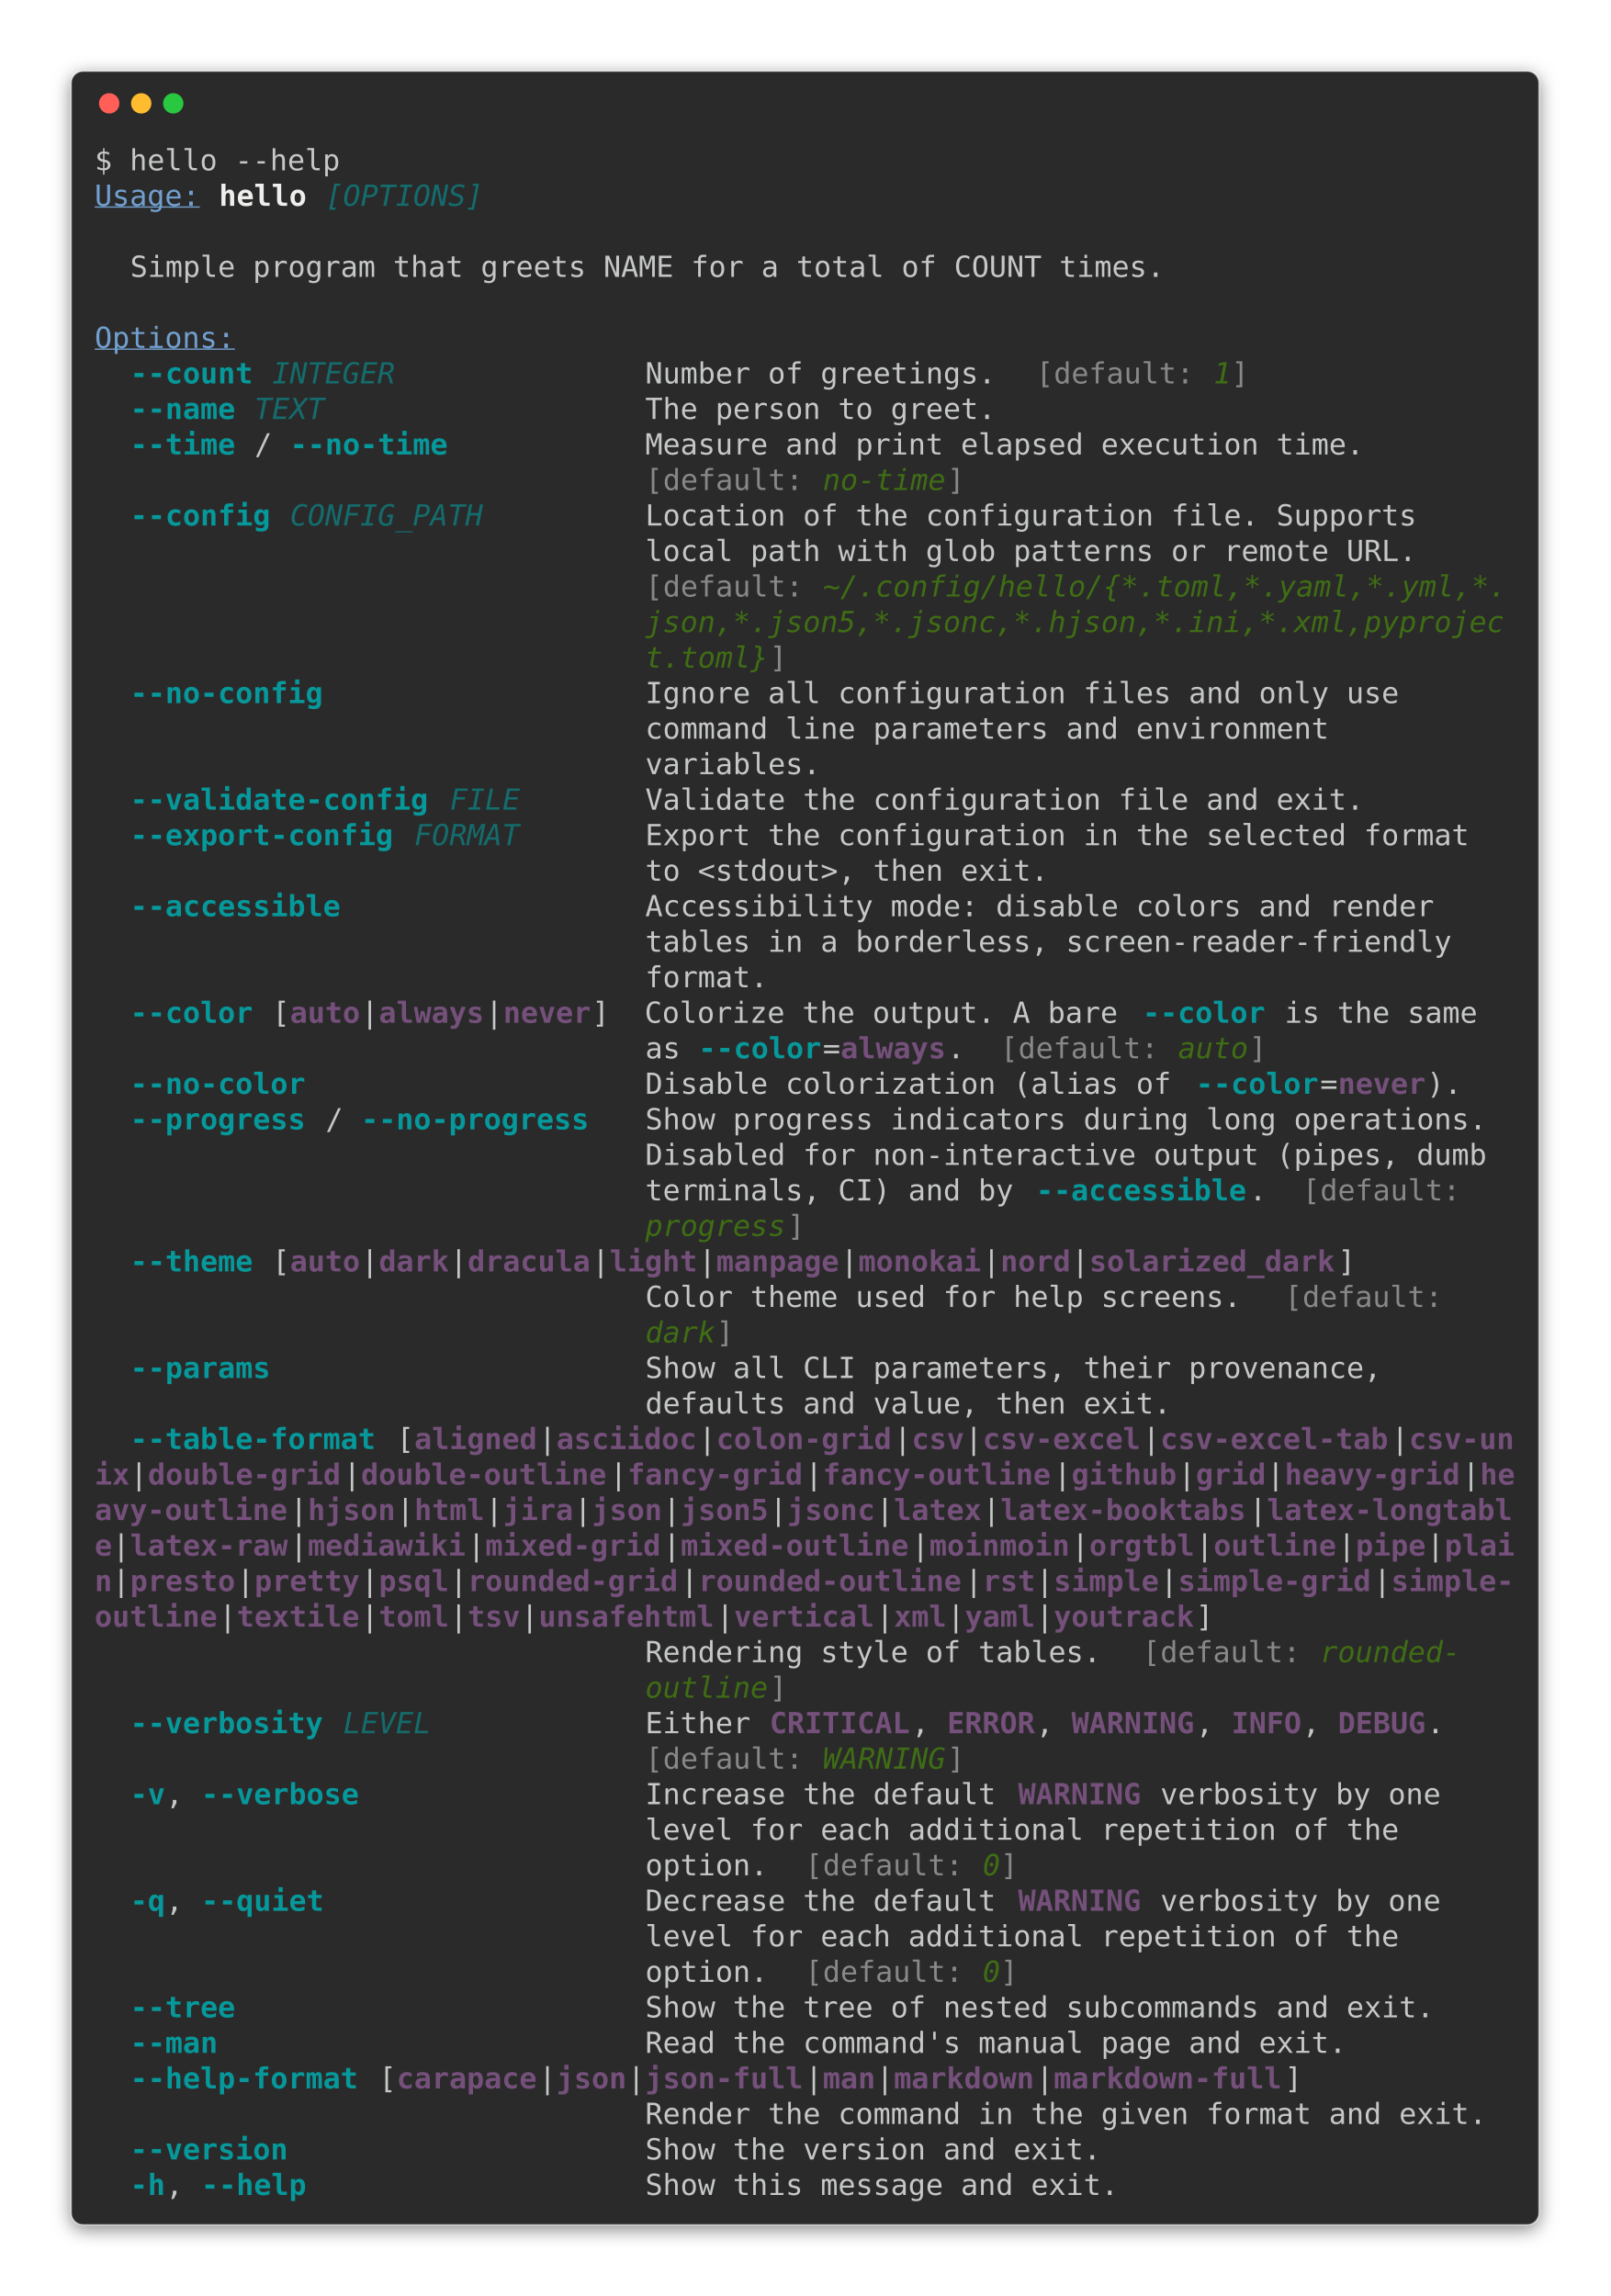
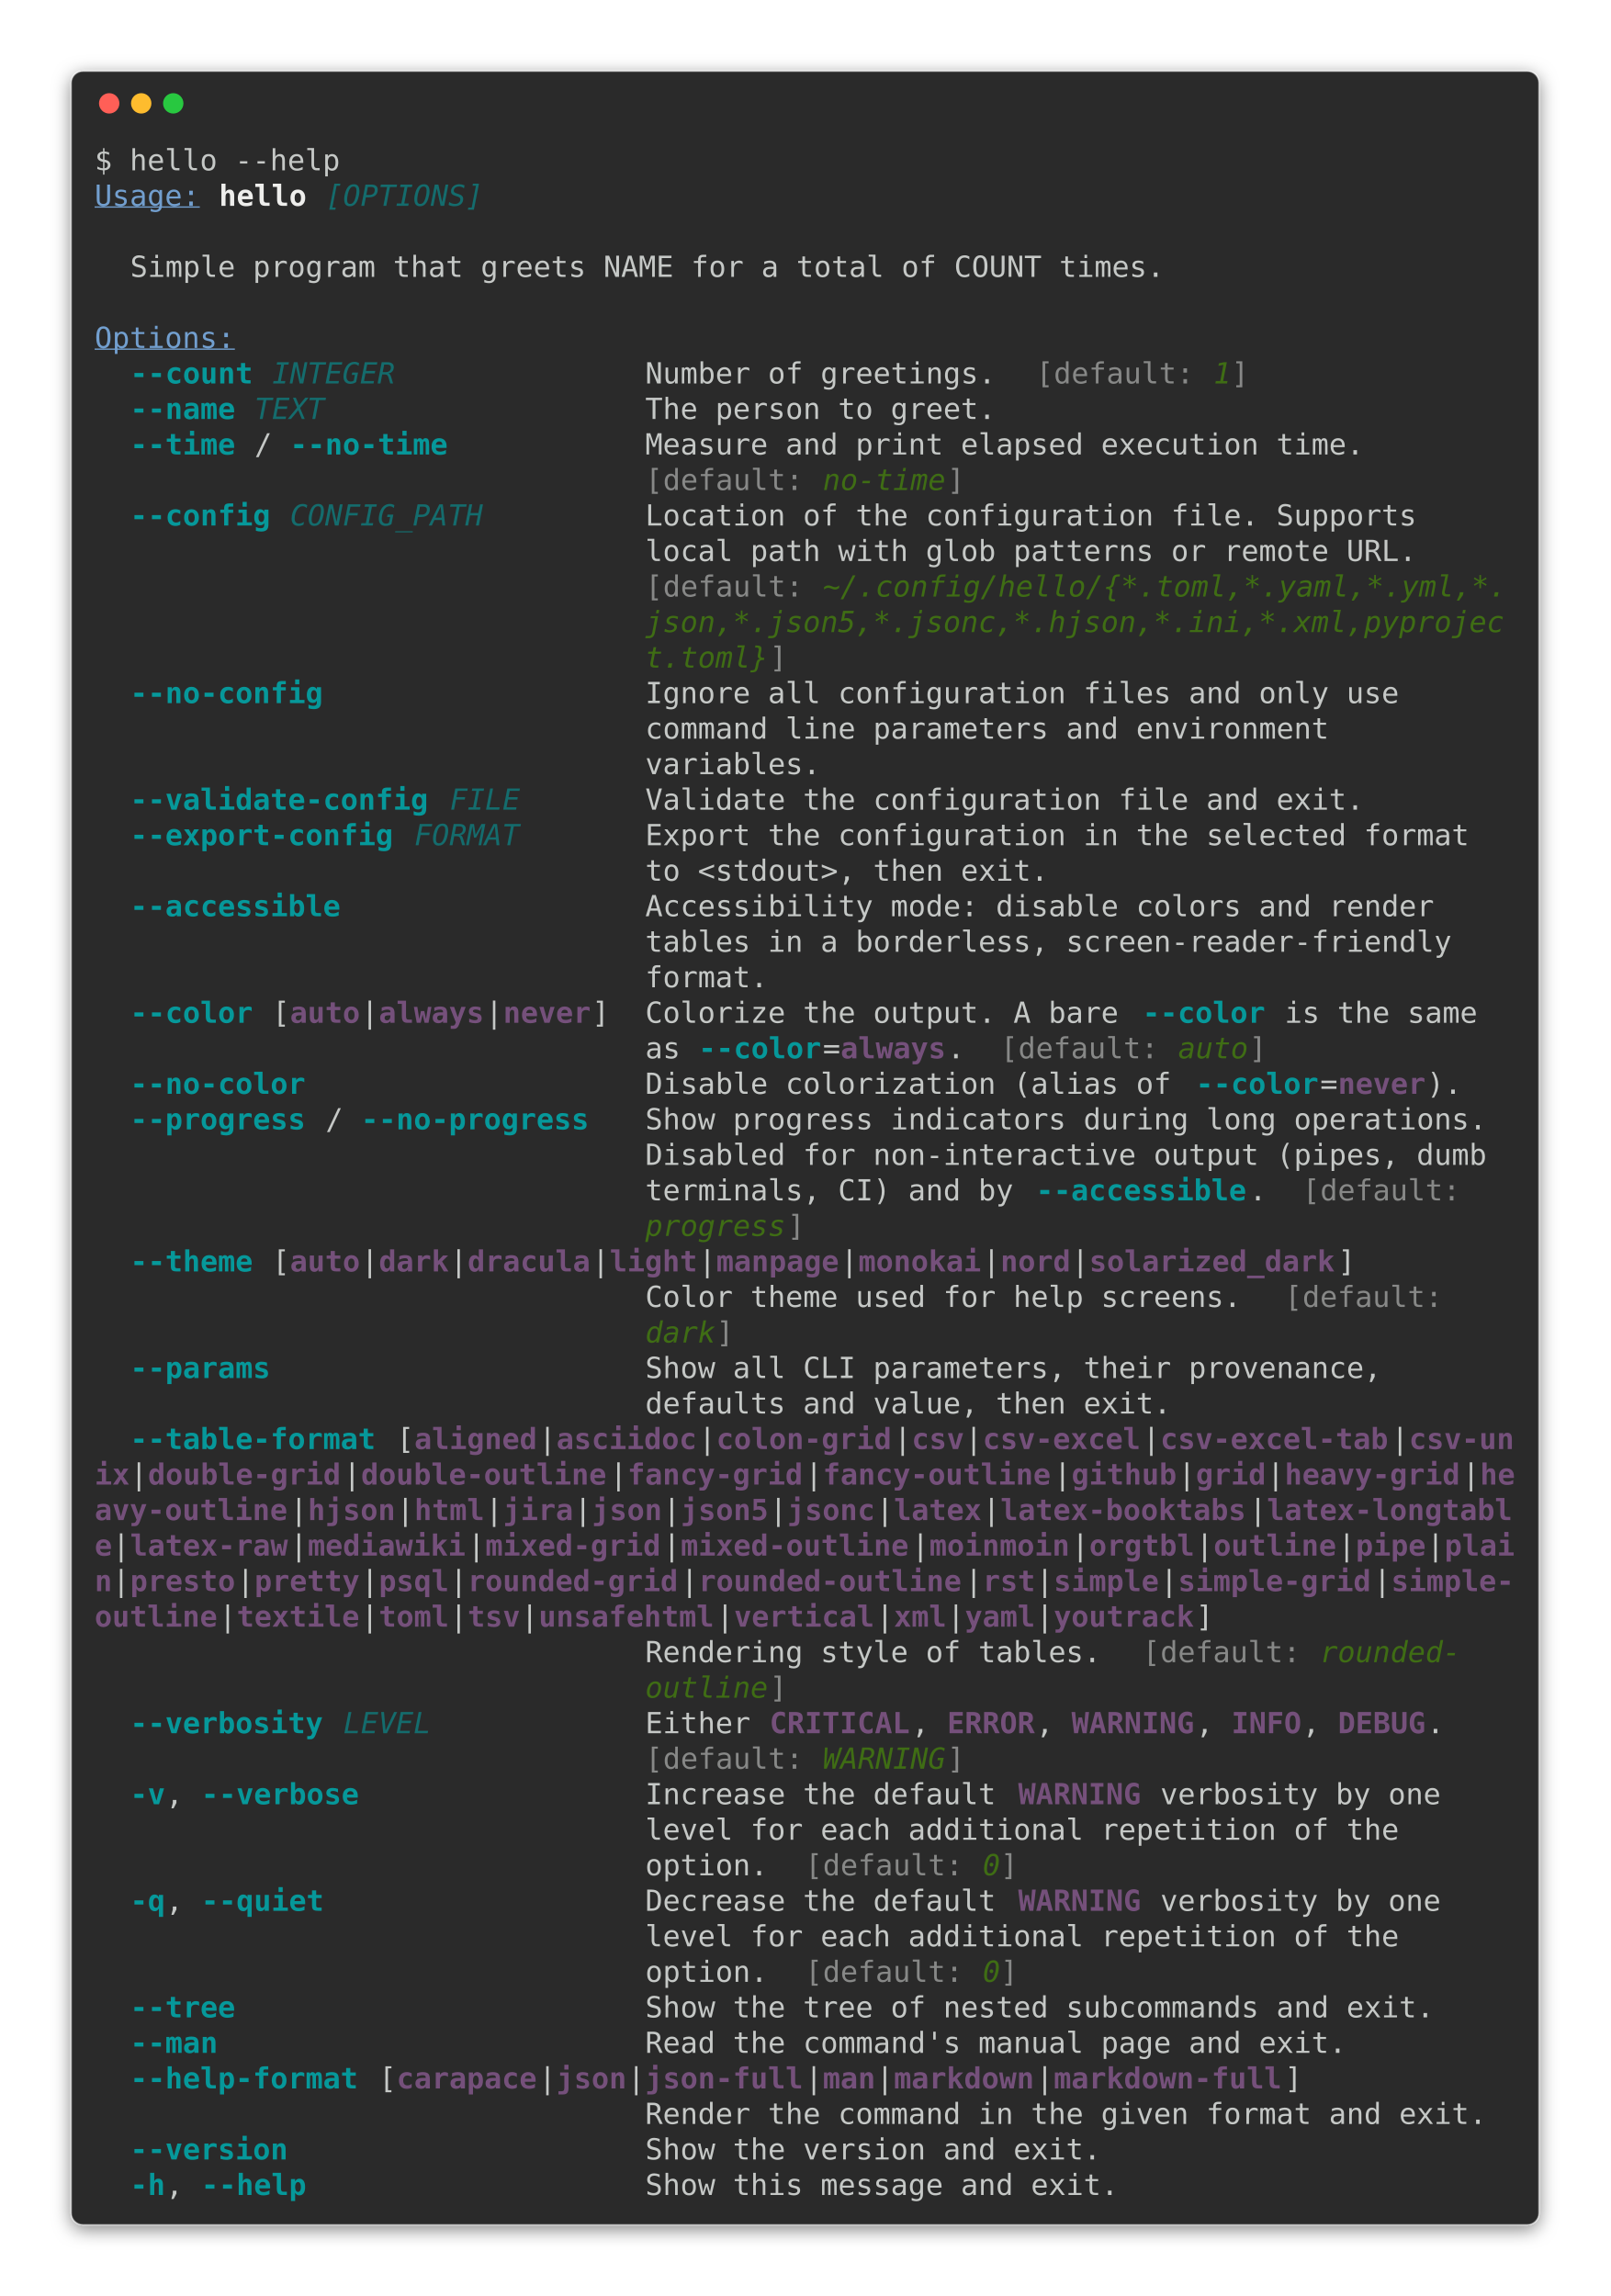
<svg xmlns="http://www.w3.org/2000/svg" viewBox="0 0 1106 1577.2">
  <style>
    .hello-click-extra-screen-matrix {
        font-family: 'Fira Code', 'Cascadia Code', Menlo, Consolas, monospace;
        font-size: 20px;
        line-height: 24.4px;
        font-variant-east-asian: full-width;
    }
    .hello-click-extra-screen-title {
        font-size: 18px;
        font-weight: bold;
        font-family: 'Fira Code', 'Cascadia Code', Menlo, Consolas, monospace;
    }
    .hello-click-extra-screen-r1 { fill: #c5c8c6 }
    .hello-click-extra-screen-r2 { fill: #729fcf;text-decoration: underline }
    .hello-click-extra-screen-r3 { fill: #eeeeec;font-weight: bold }
    .hello-click-extra-screen-r4 { fill: #146c6d;font-style: italic }
    .hello-click-extra-screen-r5 { fill: #06989a;font-weight: bold }
    .hello-click-extra-screen-r6 { fill: #878887 }
    .hello-click-extra-screen-r7 { fill: #3f6d14;font-style: italic }
    .hello-click-extra-screen-r8 { fill: #75507b;font-weight: bold }
</style>
  <defs>
    <clipPath id="hello-click-extra-screen-clip">
      <rect x="0" y="0" width="976" height="1415.2" />
    </clipPath>
    <filter id="hello-click-extra-screen-shadow" x="-50%" y="-50%" width="200%" height="200%">
      <feDropShadow dx="0" dy="3" stdDeviation="6" flood-color="rgba(0,0,0,0.5)" />
    </filter>
  </defs>
  <rect fill="#292929" stroke="rgba(255,255,255,0.35)" stroke-width="1" x="49" y="49" width="1008" height="1479.2" rx="8" filter="url(#hello-click-extra-screen-shadow)" />
  <g transform="translate(49, 49)">
    <g transform="translate(26,22)">
      <circle cx="0" cy="0" r="7" fill="#ff5f57" />
      <circle cx="22" cy="0" r="7" fill="#febc2e" />
      <circle cx="44" cy="0" r="7" fill="#28c840" />
    </g>
  </g>
  <g transform="translate(65, 97)" clip-path="url(#hello-click-extra-screen-clip)">
    <g class="hello-click-extra-screen-matrix">
      <text class="hello-click-extra-screen-r1" x="0" y="20" textLength="170.8">$ hello --help</text>
      <text class="hello-click-extra-screen-r2" x="0" y="44.4" textLength="73.2">Usage:</text>
      <text class="hello-click-extra-screen-r3" x="85.4" y="44.4" textLength="61">hello</text>
      <text class="hello-click-extra-screen-r4" x="158.6" y="44.4" textLength="109.8">[OPTIONS]</text>
      <text class="hello-click-extra-screen-r1" x="24.4" y="93.2" textLength="719.8">Simple program that greets NAME for a total of COUNT times.</text>
      <text class="hello-click-extra-screen-r2" x="0" y="142" textLength="97.6">Options:</text>
      <text class="hello-click-extra-screen-r5" x="24.4" y="166.4" textLength="85.4">--count</text>
      <text class="hello-click-extra-screen-r4" x="122" y="166.4" textLength="85.4">INTEGER</text>
      <text class="hello-click-extra-screen-r1" x="378.2" y="166.4" textLength="244">Number of greetings.</text>
      <text class="hello-click-extra-screen-r6" x="646.6" y="166.4" textLength="12.2">[</text>
      <text class="hello-click-extra-screen-r6" x="658.8" y="166.4" textLength="97.6">default:</text>
      <text class="hello-click-extra-screen-r7" x="768.6" y="166.4" textLength="12.2">1</text>
      <text class="hello-click-extra-screen-r6" x="780.8" y="166.4" textLength="12.2">]</text>
      <text class="hello-click-extra-screen-r5" x="24.4" y="190.8" textLength="73.2">--name</text>
      <text class="hello-click-extra-screen-r4" x="109.8" y="190.8" textLength="48.8">TEXT</text>
      <text class="hello-click-extra-screen-r1" x="378.2" y="190.8" textLength="244">The person to greet.</text>
      <text class="hello-click-extra-screen-r5" x="24.4" y="215.2" textLength="73.2">--time</text>
      <text class="hello-click-extra-screen-r1" x="109.8" y="215.2" textLength="12.2">/</text>
      <text class="hello-click-extra-screen-r5" x="134.2" y="215.2" textLength="109.8">--no-time</text>
      <text class="hello-click-extra-screen-r1" x="378.2" y="215.2" textLength="500.2">Measure and print elapsed execution time.</text>
      <text class="hello-click-extra-screen-r6" x="378.2" y="239.6" textLength="12.2">[</text>
      <text class="hello-click-extra-screen-r6" x="390.4" y="239.6" textLength="97.6">default:</text>
      <text class="hello-click-extra-screen-r7" x="500.2" y="239.6" textLength="85.4">no-time</text>
      <text class="hello-click-extra-screen-r6" x="585.6" y="239.6" textLength="12.2">]</text>
      <text class="hello-click-extra-screen-r5" x="24.4" y="264" textLength="97.6">--config</text>
      <text class="hello-click-extra-screen-r4" x="134.2" y="264" textLength="134.2">CONFIG_PATH</text>
      <text class="hello-click-extra-screen-r1" x="378.2" y="264" textLength="536.8">Location of the configuration file. Supports</text>
      <text class="hello-click-extra-screen-r1" x="378.2" y="288.4" textLength="536.8">local path with glob patterns or remote URL.</text>
      <text class="hello-click-extra-screen-r6" x="378.2" y="312.8" textLength="12.2">[</text>
      <text class="hello-click-extra-screen-r6" x="390.4" y="312.8" textLength="97.6">default:</text>
      <text class="hello-click-extra-screen-r7" x="500.2" y="312.8" textLength="475.8">~/.config/hello/{*.toml,*.yaml,*.yml,*.</text>
      <text class="hello-click-extra-screen-r7" x="378.2" y="337.2" textLength="597.8">json,*.json5,*.jsonc,*.hjson,*.ini,*.xml,pyprojec</text>
      <text class="hello-click-extra-screen-r7" x="378.2" y="361.6" textLength="85.4">t.toml}</text>
      <text class="hello-click-extra-screen-r6" x="463.6" y="361.6" textLength="12.2">]</text>
      <text class="hello-click-extra-screen-r5" x="24.4" y="386" textLength="134.2">--no-config</text>
      <text class="hello-click-extra-screen-r1" x="378.2" y="386" textLength="524.6">Ignore all configuration files and only use</text>
      <text class="hello-click-extra-screen-r1" x="378.2" y="410.4" textLength="475.8">command line parameters and environment</text>
      <text class="hello-click-extra-screen-r1" x="378.2" y="434.8" textLength="122">variables.</text>
      <text class="hello-click-extra-screen-r5" x="24.4" y="459.2" textLength="207.4">--validate-config</text>
      <text class="hello-click-extra-screen-r4" x="244" y="459.2" textLength="48.8">FILE</text>
      <text class="hello-click-extra-screen-r1" x="378.2" y="459.2" textLength="500.2">Validate the configuration file and exit.</text>
      <text class="hello-click-extra-screen-r5" x="24.4" y="483.6" textLength="183">--export-config</text>
      <text class="hello-click-extra-screen-r4" x="219.6" y="483.6" textLength="73.2">FORMAT</text>
      <text class="hello-click-extra-screen-r1" x="378.2" y="483.6" textLength="573.4">Export the configuration in the selected format</text>
      <text class="hello-click-extra-screen-r1" x="378.2" y="508" textLength="280.6">to &lt;stdout&gt;, then exit.</text>
      <text class="hello-click-extra-screen-r5" x="24.4" y="532.4" textLength="146.4">--accessible</text>
      <text class="hello-click-extra-screen-r1" x="378.2" y="532.4" textLength="549">Accessibility mode: disable colors and render</text>
      <text class="hello-click-extra-screen-r1" x="378.2" y="556.8" textLength="561.2">tables in a borderless, screen-reader-friendly</text>
      <text class="hello-click-extra-screen-r1" x="378.2" y="581.2" textLength="85.4">format.</text>
      <text class="hello-click-extra-screen-r5" x="24.4" y="605.6" textLength="85.4">--color</text>
      <text class="hello-click-extra-screen-r1" x="122" y="605.6" textLength="12.2">[</text>
      <text class="hello-click-extra-screen-r8" x="134.2" y="605.6" textLength="48.8">auto</text>
      <text class="hello-click-extra-screen-r1" x="183" y="605.6" textLength="12.2">|</text>
      <text class="hello-click-extra-screen-r8" x="195.2" y="605.6" textLength="73.2">always</text>
      <text class="hello-click-extra-screen-r1" x="268.4" y="605.6" textLength="12.2">|</text>
      <text class="hello-click-extra-screen-r8" x="280.6" y="605.6" textLength="61">never</text>
-       <text class="hello-click-extra-screen-r1" x="341.6" y="605.6" textLength="366">]  Colorize the output. A bare</text>
+       <text class="hello-click-extra-screen-r1" x="341.6" y="605.6" textLength="12.2">]</text>
+       <text class="hello-click-extra-screen-r1" x="378.2" y="605.6" textLength="329.4">Colorize the output. A bare</text>
      <text class="hello-click-extra-screen-r5" x="719.8" y="605.6" textLength="85.4">--color</text>
      <text class="hello-click-extra-screen-r1" x="817.4" y="605.6" textLength="134.2">is the same</text>
      <text class="hello-click-extra-screen-r1" x="378.2" y="630" textLength="24.4">as</text>
      <text class="hello-click-extra-screen-r5" x="414.8" y="630" textLength="85.4">--color</text>
      <text class="hello-click-extra-screen-r1" x="500.2" y="630" textLength="12.2">=</text>
      <text class="hello-click-extra-screen-r8" x="512.4" y="630" textLength="73.2">always</text>
      <text class="hello-click-extra-screen-r1" x="585.6" y="630" textLength="12.2">.</text>
      <text class="hello-click-extra-screen-r6" x="622.2" y="630" textLength="12.2">[</text>
      <text class="hello-click-extra-screen-r6" x="634.4" y="630" textLength="97.6">default:</text>
      <text class="hello-click-extra-screen-r7" x="744.2" y="630" textLength="48.8">auto</text>
      <text class="hello-click-extra-screen-r6" x="793" y="630" textLength="12.2">]</text>
      <text class="hello-click-extra-screen-r5" x="24.4" y="654.4" textLength="122">--no-color</text>
      <text class="hello-click-extra-screen-r1" x="378.2" y="654.4" textLength="366">Disable colorization (alias of</text>
      <text class="hello-click-extra-screen-r5" x="756.4" y="654.4" textLength="85.4">--color</text>
      <text class="hello-click-extra-screen-r1" x="841.8" y="654.4" textLength="12.2">=</text>
      <text class="hello-click-extra-screen-r8" x="854" y="654.4" textLength="61">never</text>
      <text class="hello-click-extra-screen-r1" x="915" y="654.4" textLength="24.4">).</text>
      <text class="hello-click-extra-screen-r5" x="24.4" y="678.8" textLength="122">--progress</text>
      <text class="hello-click-extra-screen-r1" x="158.6" y="678.8" textLength="12.2">/</text>
      <text class="hello-click-extra-screen-r5" x="183" y="678.8" textLength="158.6">--no-progress</text>
      <text class="hello-click-extra-screen-r1" x="378.2" y="678.8" textLength="585.6">Show progress indicators during long operations.</text>
      <text class="hello-click-extra-screen-r1" x="378.2" y="703.2" textLength="585.6">Disabled for non-interactive output (pipes, dumb</text>
      <text class="hello-click-extra-screen-r1" x="378.2" y="727.6" textLength="256.2">terminals, CI) and by</text>
      <text class="hello-click-extra-screen-r5" x="646.6" y="727.6" textLength="146.4">--accessible</text>
      <text class="hello-click-extra-screen-r1" x="793" y="727.6" textLength="12.2">.</text>
      <text class="hello-click-extra-screen-r6" x="829.6" y="727.6" textLength="12.2">[</text>
      <text class="hello-click-extra-screen-r6" x="841.8" y="727.6" textLength="97.6">default:</text>
      <text class="hello-click-extra-screen-r7" x="378.2" y="752" textLength="97.6">progress</text>
      <text class="hello-click-extra-screen-r6" x="475.8" y="752" textLength="12.2">]</text>
      <text class="hello-click-extra-screen-r5" x="24.4" y="776.4" textLength="85.4">--theme</text>
      <text class="hello-click-extra-screen-r1" x="122" y="776.4" textLength="12.2">[</text>
      <text class="hello-click-extra-screen-r8" x="134.2" y="776.4" textLength="48.8">auto</text>
      <text class="hello-click-extra-screen-r1" x="183" y="776.4" textLength="12.2">|</text>
      <text class="hello-click-extra-screen-r8" x="195.2" y="776.4" textLength="48.8">dark</text>
      <text class="hello-click-extra-screen-r1" x="244" y="776.4" textLength="12.2">|</text>
      <text class="hello-click-extra-screen-r8" x="256.2" y="776.4" textLength="85.4">dracula</text>
      <text class="hello-click-extra-screen-r1" x="341.6" y="776.4" textLength="12.2">|</text>
      <text class="hello-click-extra-screen-r8" x="353.8" y="776.4" textLength="61">light</text>
      <text class="hello-click-extra-screen-r1" x="414.8" y="776.4" textLength="12.2">|</text>
      <text class="hello-click-extra-screen-r8" x="427" y="776.4" textLength="85.4">manpage</text>
      <text class="hello-click-extra-screen-r1" x="512.4" y="776.4" textLength="12.2">|</text>
      <text class="hello-click-extra-screen-r8" x="524.6" y="776.4" textLength="85.4">monokai</text>
      <text class="hello-click-extra-screen-r1" x="610" y="776.4" textLength="12.2">|</text>
      <text class="hello-click-extra-screen-r8" x="622.2" y="776.4" textLength="48.8">nord</text>
      <text class="hello-click-extra-screen-r1" x="671" y="776.4" textLength="12.2">|</text>
      <text class="hello-click-extra-screen-r8" x="683.2" y="776.4" textLength="170.8">solarized_dark</text>
      <text class="hello-click-extra-screen-r1" x="854" y="776.4" textLength="12.2">]</text>
      <text class="hello-click-extra-screen-r1" x="378.2" y="800.8" textLength="414.8">Color theme used for help screens.</text>
      <text class="hello-click-extra-screen-r6" x="817.4" y="800.8" textLength="12.2">[</text>
      <text class="hello-click-extra-screen-r6" x="829.6" y="800.8" textLength="97.6">default:</text>
      <text class="hello-click-extra-screen-r7" x="378.2" y="825.2" textLength="48.8">dark</text>
      <text class="hello-click-extra-screen-r6" x="427" y="825.2" textLength="12.2">]</text>
      <text class="hello-click-extra-screen-r5" x="24.4" y="849.6" textLength="97.6">--params</text>
      <text class="hello-click-extra-screen-r1" x="378.2" y="849.6" textLength="512.4">Show all CLI parameters, their provenance,</text>
      <text class="hello-click-extra-screen-r1" x="378.2" y="874" textLength="366">defaults and value, then exit.</text>
      <text class="hello-click-extra-screen-r5" x="24.4" y="898.4" textLength="170.8">--table-format</text>
      <text class="hello-click-extra-screen-r1" x="207.4" y="898.4" textLength="12.2">[</text>
      <text class="hello-click-extra-screen-r8" x="219.6" y="898.4" textLength="85.4">aligned</text>
      <text class="hello-click-extra-screen-r1" x="305" y="898.4" textLength="12.2">|</text>
      <text class="hello-click-extra-screen-r8" x="317.2" y="898.4" textLength="97.6">asciidoc</text>
      <text class="hello-click-extra-screen-r1" x="414.8" y="898.4" textLength="12.2">|</text>
      <text class="hello-click-extra-screen-r8" x="427" y="898.4" textLength="122">colon-grid</text>
      <text class="hello-click-extra-screen-r1" x="549" y="898.4" textLength="12.2">|</text>
      <text class="hello-click-extra-screen-r8" x="561.2" y="898.4" textLength="36.6">csv</text>
      <text class="hello-click-extra-screen-r1" x="597.8" y="898.4" textLength="12.2">|</text>
      <text class="hello-click-extra-screen-r8" x="610" y="898.4" textLength="109.8">csv-excel</text>
      <text class="hello-click-extra-screen-r1" x="719.8" y="898.4" textLength="12.2">|</text>
      <text class="hello-click-extra-screen-r8" x="732" y="898.4" textLength="158.6">csv-excel-tab</text>
      <text class="hello-click-extra-screen-r1" x="890.6" y="898.4" textLength="12.2">|</text>
      <text class="hello-click-extra-screen-r8" x="902.8" y="898.4" textLength="73.2">csv-un</text>
      <text class="hello-click-extra-screen-r8" x="0" y="922.8" textLength="24.4">ix</text>
      <text class="hello-click-extra-screen-r1" x="24.4" y="922.8" textLength="12.2">|</text>
      <text class="hello-click-extra-screen-r8" x="36.6" y="922.8" textLength="134.2">double-grid</text>
      <text class="hello-click-extra-screen-r1" x="170.8" y="922.8" textLength="12.2">|</text>
      <text class="hello-click-extra-screen-r8" x="183" y="922.8" textLength="170.8">double-outline</text>
      <text class="hello-click-extra-screen-r1" x="353.8" y="922.8" textLength="12.2">|</text>
      <text class="hello-click-extra-screen-r8" x="366" y="922.8" textLength="122">fancy-grid</text>
      <text class="hello-click-extra-screen-r1" x="488" y="922.8" textLength="12.2">|</text>
      <text class="hello-click-extra-screen-r8" x="500.2" y="922.8" textLength="158.6">fancy-outline</text>
      <text class="hello-click-extra-screen-r1" x="658.8" y="922.8" textLength="12.2">|</text>
      <text class="hello-click-extra-screen-r8" x="671" y="922.8" textLength="73.2">github</text>
      <text class="hello-click-extra-screen-r1" x="744.2" y="922.8" textLength="12.2">|</text>
      <text class="hello-click-extra-screen-r8" x="756.4" y="922.8" textLength="48.8">grid</text>
      <text class="hello-click-extra-screen-r1" x="805.2" y="922.8" textLength="12.2">|</text>
      <text class="hello-click-extra-screen-r8" x="817.4" y="922.8" textLength="122">heavy-grid</text>
      <text class="hello-click-extra-screen-r1" x="939.4" y="922.8" textLength="12.2">|</text>
      <text class="hello-click-extra-screen-r8" x="951.6" y="922.8" textLength="24.4">he</text>
      <text class="hello-click-extra-screen-r8" x="0" y="947.2" textLength="134.2">avy-outline</text>
      <text class="hello-click-extra-screen-r1" x="134.2" y="947.2" textLength="12.2">|</text>
      <text class="hello-click-extra-screen-r8" x="146.4" y="947.2" textLength="61">hjson</text>
      <text class="hello-click-extra-screen-r1" x="207.4" y="947.2" textLength="12.2">|</text>
      <text class="hello-click-extra-screen-r8" x="219.6" y="947.2" textLength="48.8">html</text>
      <text class="hello-click-extra-screen-r1" x="268.4" y="947.2" textLength="12.2">|</text>
      <text class="hello-click-extra-screen-r8" x="280.6" y="947.2" textLength="48.8">jira</text>
      <text class="hello-click-extra-screen-r1" x="329.4" y="947.2" textLength="12.2">|</text>
      <text class="hello-click-extra-screen-r8" x="341.6" y="947.2" textLength="48.8">json</text>
      <text class="hello-click-extra-screen-r1" x="390.4" y="947.2" textLength="12.2">|</text>
      <text class="hello-click-extra-screen-r8" x="402.6" y="947.2" textLength="61">json5</text>
      <text class="hello-click-extra-screen-r1" x="463.6" y="947.2" textLength="12.2">|</text>
      <text class="hello-click-extra-screen-r8" x="475.8" y="947.2" textLength="61">jsonc</text>
      <text class="hello-click-extra-screen-r1" x="536.8" y="947.2" textLength="12.2">|</text>
      <text class="hello-click-extra-screen-r8" x="549" y="947.2" textLength="61">latex</text>
      <text class="hello-click-extra-screen-r1" x="610" y="947.2" textLength="12.2">|</text>
      <text class="hello-click-extra-screen-r8" x="622.2" y="947.2" textLength="170.8">latex-booktabs</text>
      <text class="hello-click-extra-screen-r1" x="793" y="947.2" textLength="12.2">|</text>
      <text class="hello-click-extra-screen-r8" x="805.2" y="947.2" textLength="170.8">latex-longtabl</text>
      <text class="hello-click-extra-screen-r8" x="0" y="971.6" textLength="12.2">e</text>
      <text class="hello-click-extra-screen-r1" x="12.2" y="971.6" textLength="12.2">|</text>
      <text class="hello-click-extra-screen-r8" x="24.4" y="971.6" textLength="109.8">latex-raw</text>
      <text class="hello-click-extra-screen-r1" x="134.2" y="971.6" textLength="12.2">|</text>
      <text class="hello-click-extra-screen-r8" x="146.4" y="971.6" textLength="109.8">mediawiki</text>
      <text class="hello-click-extra-screen-r1" x="256.2" y="971.6" textLength="12.2">|</text>
      <text class="hello-click-extra-screen-r8" x="268.4" y="971.6" textLength="122">mixed-grid</text>
      <text class="hello-click-extra-screen-r1" x="390.4" y="971.6" textLength="12.2">|</text>
      <text class="hello-click-extra-screen-r8" x="402.6" y="971.6" textLength="158.6">mixed-outline</text>
      <text class="hello-click-extra-screen-r1" x="561.2" y="971.6" textLength="12.2">|</text>
      <text class="hello-click-extra-screen-r8" x="573.4" y="971.6" textLength="97.6">moinmoin</text>
      <text class="hello-click-extra-screen-r1" x="671" y="971.6" textLength="12.2">|</text>
      <text class="hello-click-extra-screen-r8" x="683.2" y="971.6" textLength="73.2">orgtbl</text>
      <text class="hello-click-extra-screen-r1" x="756.4" y="971.6" textLength="12.2">|</text>
      <text class="hello-click-extra-screen-r8" x="768.6" y="971.6" textLength="85.4">outline</text>
      <text class="hello-click-extra-screen-r1" x="854" y="971.6" textLength="12.2">|</text>
      <text class="hello-click-extra-screen-r8" x="866.2" y="971.6" textLength="48.8">pipe</text>
      <text class="hello-click-extra-screen-r1" x="915" y="971.6" textLength="12.2">|</text>
      <text class="hello-click-extra-screen-r8" x="927.2" y="971.6" textLength="48.8">plai</text>
      <text class="hello-click-extra-screen-r8" x="0" y="996" textLength="12.2">n</text>
      <text class="hello-click-extra-screen-r1" x="12.2" y="996" textLength="12.2">|</text>
      <text class="hello-click-extra-screen-r8" x="24.4" y="996" textLength="73.2">presto</text>
      <text class="hello-click-extra-screen-r1" x="97.6" y="996" textLength="12.2">|</text>
      <text class="hello-click-extra-screen-r8" x="109.8" y="996" textLength="73.2">pretty</text>
      <text class="hello-click-extra-screen-r1" x="183" y="996" textLength="12.2">|</text>
      <text class="hello-click-extra-screen-r8" x="195.2" y="996" textLength="48.8">psql</text>
      <text class="hello-click-extra-screen-r1" x="244" y="996" textLength="12.2">|</text>
      <text class="hello-click-extra-screen-r8" x="256.2" y="996" textLength="146.4">rounded-grid</text>
      <text class="hello-click-extra-screen-r1" x="402.6" y="996" textLength="12.2">|</text>
      <text class="hello-click-extra-screen-r8" x="414.8" y="996" textLength="183">rounded-outline</text>
      <text class="hello-click-extra-screen-r1" x="597.8" y="996" textLength="12.2">|</text>
      <text class="hello-click-extra-screen-r8" x="610" y="996" textLength="36.6">rst</text>
      <text class="hello-click-extra-screen-r1" x="646.6" y="996" textLength="12.2">|</text>
      <text class="hello-click-extra-screen-r8" x="658.8" y="996" textLength="73.2">simple</text>
      <text class="hello-click-extra-screen-r1" x="732" y="996" textLength="12.2">|</text>
      <text class="hello-click-extra-screen-r8" x="744.2" y="996" textLength="134.2">simple-grid</text>
      <text class="hello-click-extra-screen-r1" x="878.4" y="996" textLength="12.2">|</text>
      <text class="hello-click-extra-screen-r8" x="890.6" y="996" textLength="85.4">simple-</text>
      <text class="hello-click-extra-screen-r8" x="0" y="1020.4" textLength="85.4">outline</text>
      <text class="hello-click-extra-screen-r1" x="85.4" y="1020.4" textLength="12.2">|</text>
      <text class="hello-click-extra-screen-r8" x="97.6" y="1020.4" textLength="85.4">textile</text>
      <text class="hello-click-extra-screen-r1" x="183" y="1020.4" textLength="12.2">|</text>
      <text class="hello-click-extra-screen-r8" x="195.2" y="1020.4" textLength="48.8">toml</text>
      <text class="hello-click-extra-screen-r1" x="244" y="1020.4" textLength="12.2">|</text>
      <text class="hello-click-extra-screen-r8" x="256.2" y="1020.4" textLength="36.6">tsv</text>
      <text class="hello-click-extra-screen-r1" x="292.8" y="1020.4" textLength="12.2">|</text>
      <text class="hello-click-extra-screen-r8" x="305" y="1020.4" textLength="122">unsafehtml</text>
      <text class="hello-click-extra-screen-r1" x="427" y="1020.4" textLength="12.2">|</text>
      <text class="hello-click-extra-screen-r8" x="439.2" y="1020.4" textLength="97.6">vertical</text>
      <text class="hello-click-extra-screen-r1" x="536.8" y="1020.4" textLength="12.2">|</text>
      <text class="hello-click-extra-screen-r8" x="549" y="1020.4" textLength="36.6">xml</text>
      <text class="hello-click-extra-screen-r1" x="585.6" y="1020.4" textLength="12.2">|</text>
      <text class="hello-click-extra-screen-r8" x="597.8" y="1020.4" textLength="48.8">yaml</text>
      <text class="hello-click-extra-screen-r1" x="646.6" y="1020.4" textLength="12.2">|</text>
      <text class="hello-click-extra-screen-r8" x="658.8" y="1020.4" textLength="97.6">youtrack</text>
      <text class="hello-click-extra-screen-r1" x="756.4" y="1020.4" textLength="12.2">]</text>
      <text class="hello-click-extra-screen-r1" x="378.2" y="1044.8" textLength="317.2">Rendering style of tables.</text>
      <text class="hello-click-extra-screen-r6" x="719.8" y="1044.8" textLength="12.2">[</text>
      <text class="hello-click-extra-screen-r6" x="732" y="1044.8" textLength="97.6">default:</text>
      <text class="hello-click-extra-screen-r7" x="841.8" y="1044.8" textLength="97.6">rounded-</text>
      <text class="hello-click-extra-screen-r7" x="378.2" y="1069.2" textLength="85.4">outline</text>
      <text class="hello-click-extra-screen-r6" x="463.6" y="1069.2" textLength="12.2">]</text>
      <text class="hello-click-extra-screen-r5" x="24.4" y="1093.6" textLength="134.2">--verbosity</text>
      <text class="hello-click-extra-screen-r4" x="170.8" y="1093.6" textLength="61">LEVEL</text>
      <text class="hello-click-extra-screen-r1" x="378.2" y="1093.6" textLength="73.2">Either</text>
      <text class="hello-click-extra-screen-r8" x="463.6" y="1093.6" textLength="97.6">CRITICAL</text>
      <text class="hello-click-extra-screen-r1" x="561.2" y="1093.6" textLength="12.2">,</text>
      <text class="hello-click-extra-screen-r8" x="585.6" y="1093.6" textLength="61">ERROR</text>
      <text class="hello-click-extra-screen-r1" x="646.6" y="1093.6" textLength="12.2">,</text>
      <text class="hello-click-extra-screen-r8" x="671" y="1093.6" textLength="85.4">WARNING</text>
      <text class="hello-click-extra-screen-r1" x="756.4" y="1093.6" textLength="12.2">,</text>
      <text class="hello-click-extra-screen-r8" x="780.8" y="1093.6" textLength="48.8">INFO</text>
      <text class="hello-click-extra-screen-r1" x="829.6" y="1093.6" textLength="12.2">,</text>
      <text class="hello-click-extra-screen-r8" x="854" y="1093.6" textLength="61">DEBUG</text>
      <text class="hello-click-extra-screen-r1" x="915" y="1093.6" textLength="12.2">.</text>
      <text class="hello-click-extra-screen-r6" x="378.2" y="1118" textLength="12.2">[</text>
      <text class="hello-click-extra-screen-r6" x="390.4" y="1118" textLength="97.6">default:</text>
      <text class="hello-click-extra-screen-r7" x="500.2" y="1118" textLength="85.4">WARNING</text>
      <text class="hello-click-extra-screen-r6" x="585.6" y="1118" textLength="12.2">]</text>
      <text class="hello-click-extra-screen-r5" x="24.4" y="1142.4" textLength="24.4">-v</text>
      <text class="hello-click-extra-screen-r1" x="48.8" y="1142.4" textLength="12.2">,</text>
      <text class="hello-click-extra-screen-r5" x="73.2" y="1142.4" textLength="109.8">--verbose</text>
      <text class="hello-click-extra-screen-r1" x="378.2" y="1142.4" textLength="244">Increase the default</text>
      <text class="hello-click-extra-screen-r8" x="634.4" y="1142.4" textLength="85.4">WARNING</text>
      <text class="hello-click-extra-screen-r1" x="732" y="1142.4" textLength="195.2">verbosity by one</text>
      <text class="hello-click-extra-screen-r1" x="378.2" y="1166.8" textLength="524.6">level for each additional repetition of the</text>
      <text class="hello-click-extra-screen-r1" x="378.2" y="1191.2" textLength="85.4">option.</text>
      <text class="hello-click-extra-screen-r6" x="488" y="1191.2" textLength="12.2">[</text>
      <text class="hello-click-extra-screen-r6" x="500.2" y="1191.2" textLength="97.6">default:</text>
      <text class="hello-click-extra-screen-r7" x="610" y="1191.2" textLength="12.2">0</text>
      <text class="hello-click-extra-screen-r6" x="622.2" y="1191.2" textLength="12.2">]</text>
      <text class="hello-click-extra-screen-r5" x="24.4" y="1215.6" textLength="24.4">-q</text>
      <text class="hello-click-extra-screen-r1" x="48.8" y="1215.6" textLength="12.2">,</text>
      <text class="hello-click-extra-screen-r5" x="73.2" y="1215.6" textLength="85.4">--quiet</text>
      <text class="hello-click-extra-screen-r1" x="378.2" y="1215.6" textLength="244">Decrease the default</text>
      <text class="hello-click-extra-screen-r8" x="634.4" y="1215.6" textLength="85.4">WARNING</text>
      <text class="hello-click-extra-screen-r1" x="732" y="1215.6" textLength="195.2">verbosity by one</text>
      <text class="hello-click-extra-screen-r1" x="378.2" y="1240" textLength="524.6">level for each additional repetition of the</text>
      <text class="hello-click-extra-screen-r1" x="378.2" y="1264.4" textLength="85.4">option.</text>
      <text class="hello-click-extra-screen-r6" x="488" y="1264.4" textLength="12.2">[</text>
      <text class="hello-click-extra-screen-r6" x="500.2" y="1264.4" textLength="97.6">default:</text>
      <text class="hello-click-extra-screen-r7" x="610" y="1264.4" textLength="12.2">0</text>
      <text class="hello-click-extra-screen-r6" x="622.2" y="1264.4" textLength="12.2">]</text>
      <text class="hello-click-extra-screen-r5" x="24.4" y="1288.8" textLength="73.2">--tree</text>
      <text class="hello-click-extra-screen-r1" x="378.2" y="1288.8" textLength="549">Show the tree of nested subcommands and exit.</text>
      <text class="hello-click-extra-screen-r5" x="24.4" y="1313.2" textLength="61">--man</text>
      <text class="hello-click-extra-screen-r1" x="378.2" y="1313.2" textLength="488">Read the command's manual page and exit.</text>
      <text class="hello-click-extra-screen-r5" x="24.4" y="1337.6" textLength="158.6">--help-format</text>
      <text class="hello-click-extra-screen-r1" x="195.2" y="1337.6" textLength="12.2">[</text>
      <text class="hello-click-extra-screen-r8" x="207.4" y="1337.6" textLength="97.6">carapace</text>
      <text class="hello-click-extra-screen-r1" x="305" y="1337.6" textLength="12.2">|</text>
      <text class="hello-click-extra-screen-r8" x="317.2" y="1337.6" textLength="48.8">json</text>
      <text class="hello-click-extra-screen-r1" x="366" y="1337.6" textLength="12.2">|</text>
      <text class="hello-click-extra-screen-r8" x="378.2" y="1337.6" textLength="109.8">json-full</text>
      <text class="hello-click-extra-screen-r1" x="488" y="1337.6" textLength="12.2">|</text>
      <text class="hello-click-extra-screen-r8" x="500.2" y="1337.6" textLength="36.6">man</text>
      <text class="hello-click-extra-screen-r1" x="536.8" y="1337.6" textLength="12.2">|</text>
      <text class="hello-click-extra-screen-r8" x="549" y="1337.6" textLength="97.6">markdown</text>
      <text class="hello-click-extra-screen-r1" x="646.6" y="1337.6" textLength="12.2">|</text>
      <text class="hello-click-extra-screen-r8" x="658.8" y="1337.6" textLength="158.6">markdown-full</text>
      <text class="hello-click-extra-screen-r1" x="817.4" y="1337.6" textLength="12.2">]</text>
      <text class="hello-click-extra-screen-r1" x="378.2" y="1362" textLength="585.6">Render the command in the given format and exit.</text>
      <text class="hello-click-extra-screen-r5" x="24.4" y="1386.4" textLength="109.8">--version</text>
      <text class="hello-click-extra-screen-r1" x="378.2" y="1386.4" textLength="317.2">Show the version and exit.</text>
      <text class="hello-click-extra-screen-r5" x="24.4" y="1410.8" textLength="24.4">-h</text>
      <text class="hello-click-extra-screen-r1" x="48.8" y="1410.8" textLength="12.2">,</text>
      <text class="hello-click-extra-screen-r5" x="73.2" y="1410.8" textLength="73.2">--help</text>
      <text class="hello-click-extra-screen-r1" x="378.2" y="1410.8" textLength="329.4">Show this message and exit.</text>
    </g>
  </g>
</svg>
